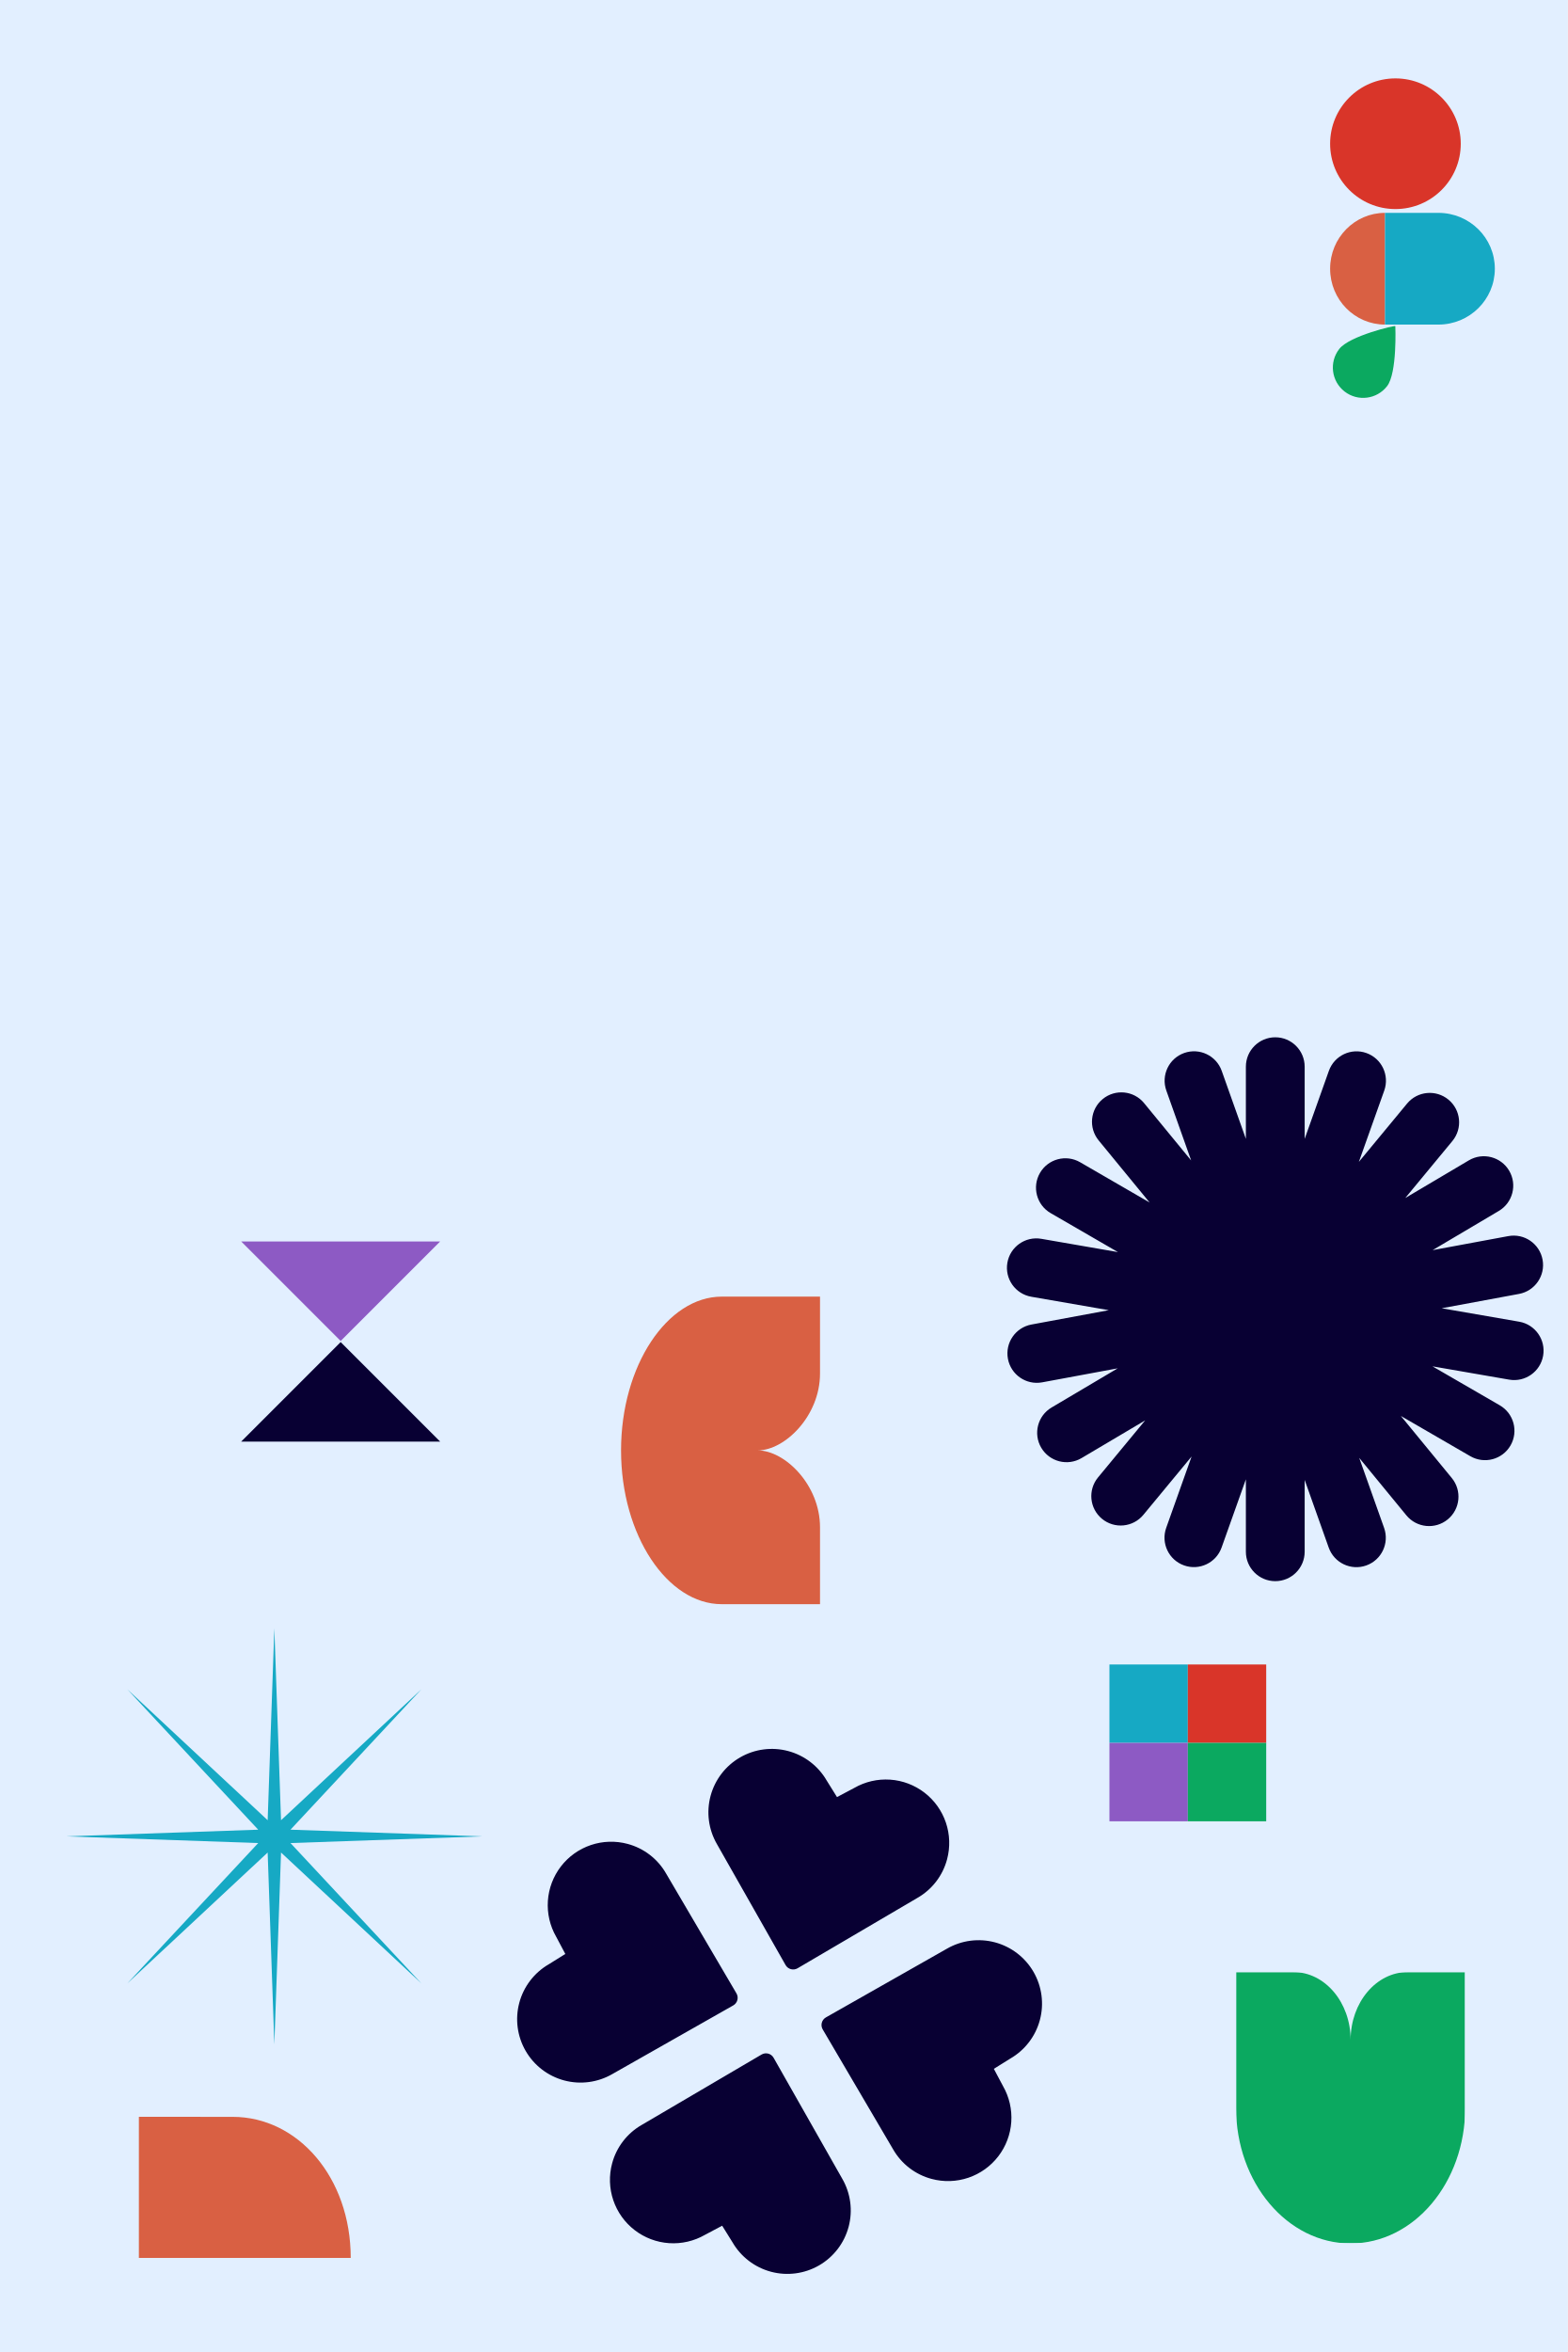
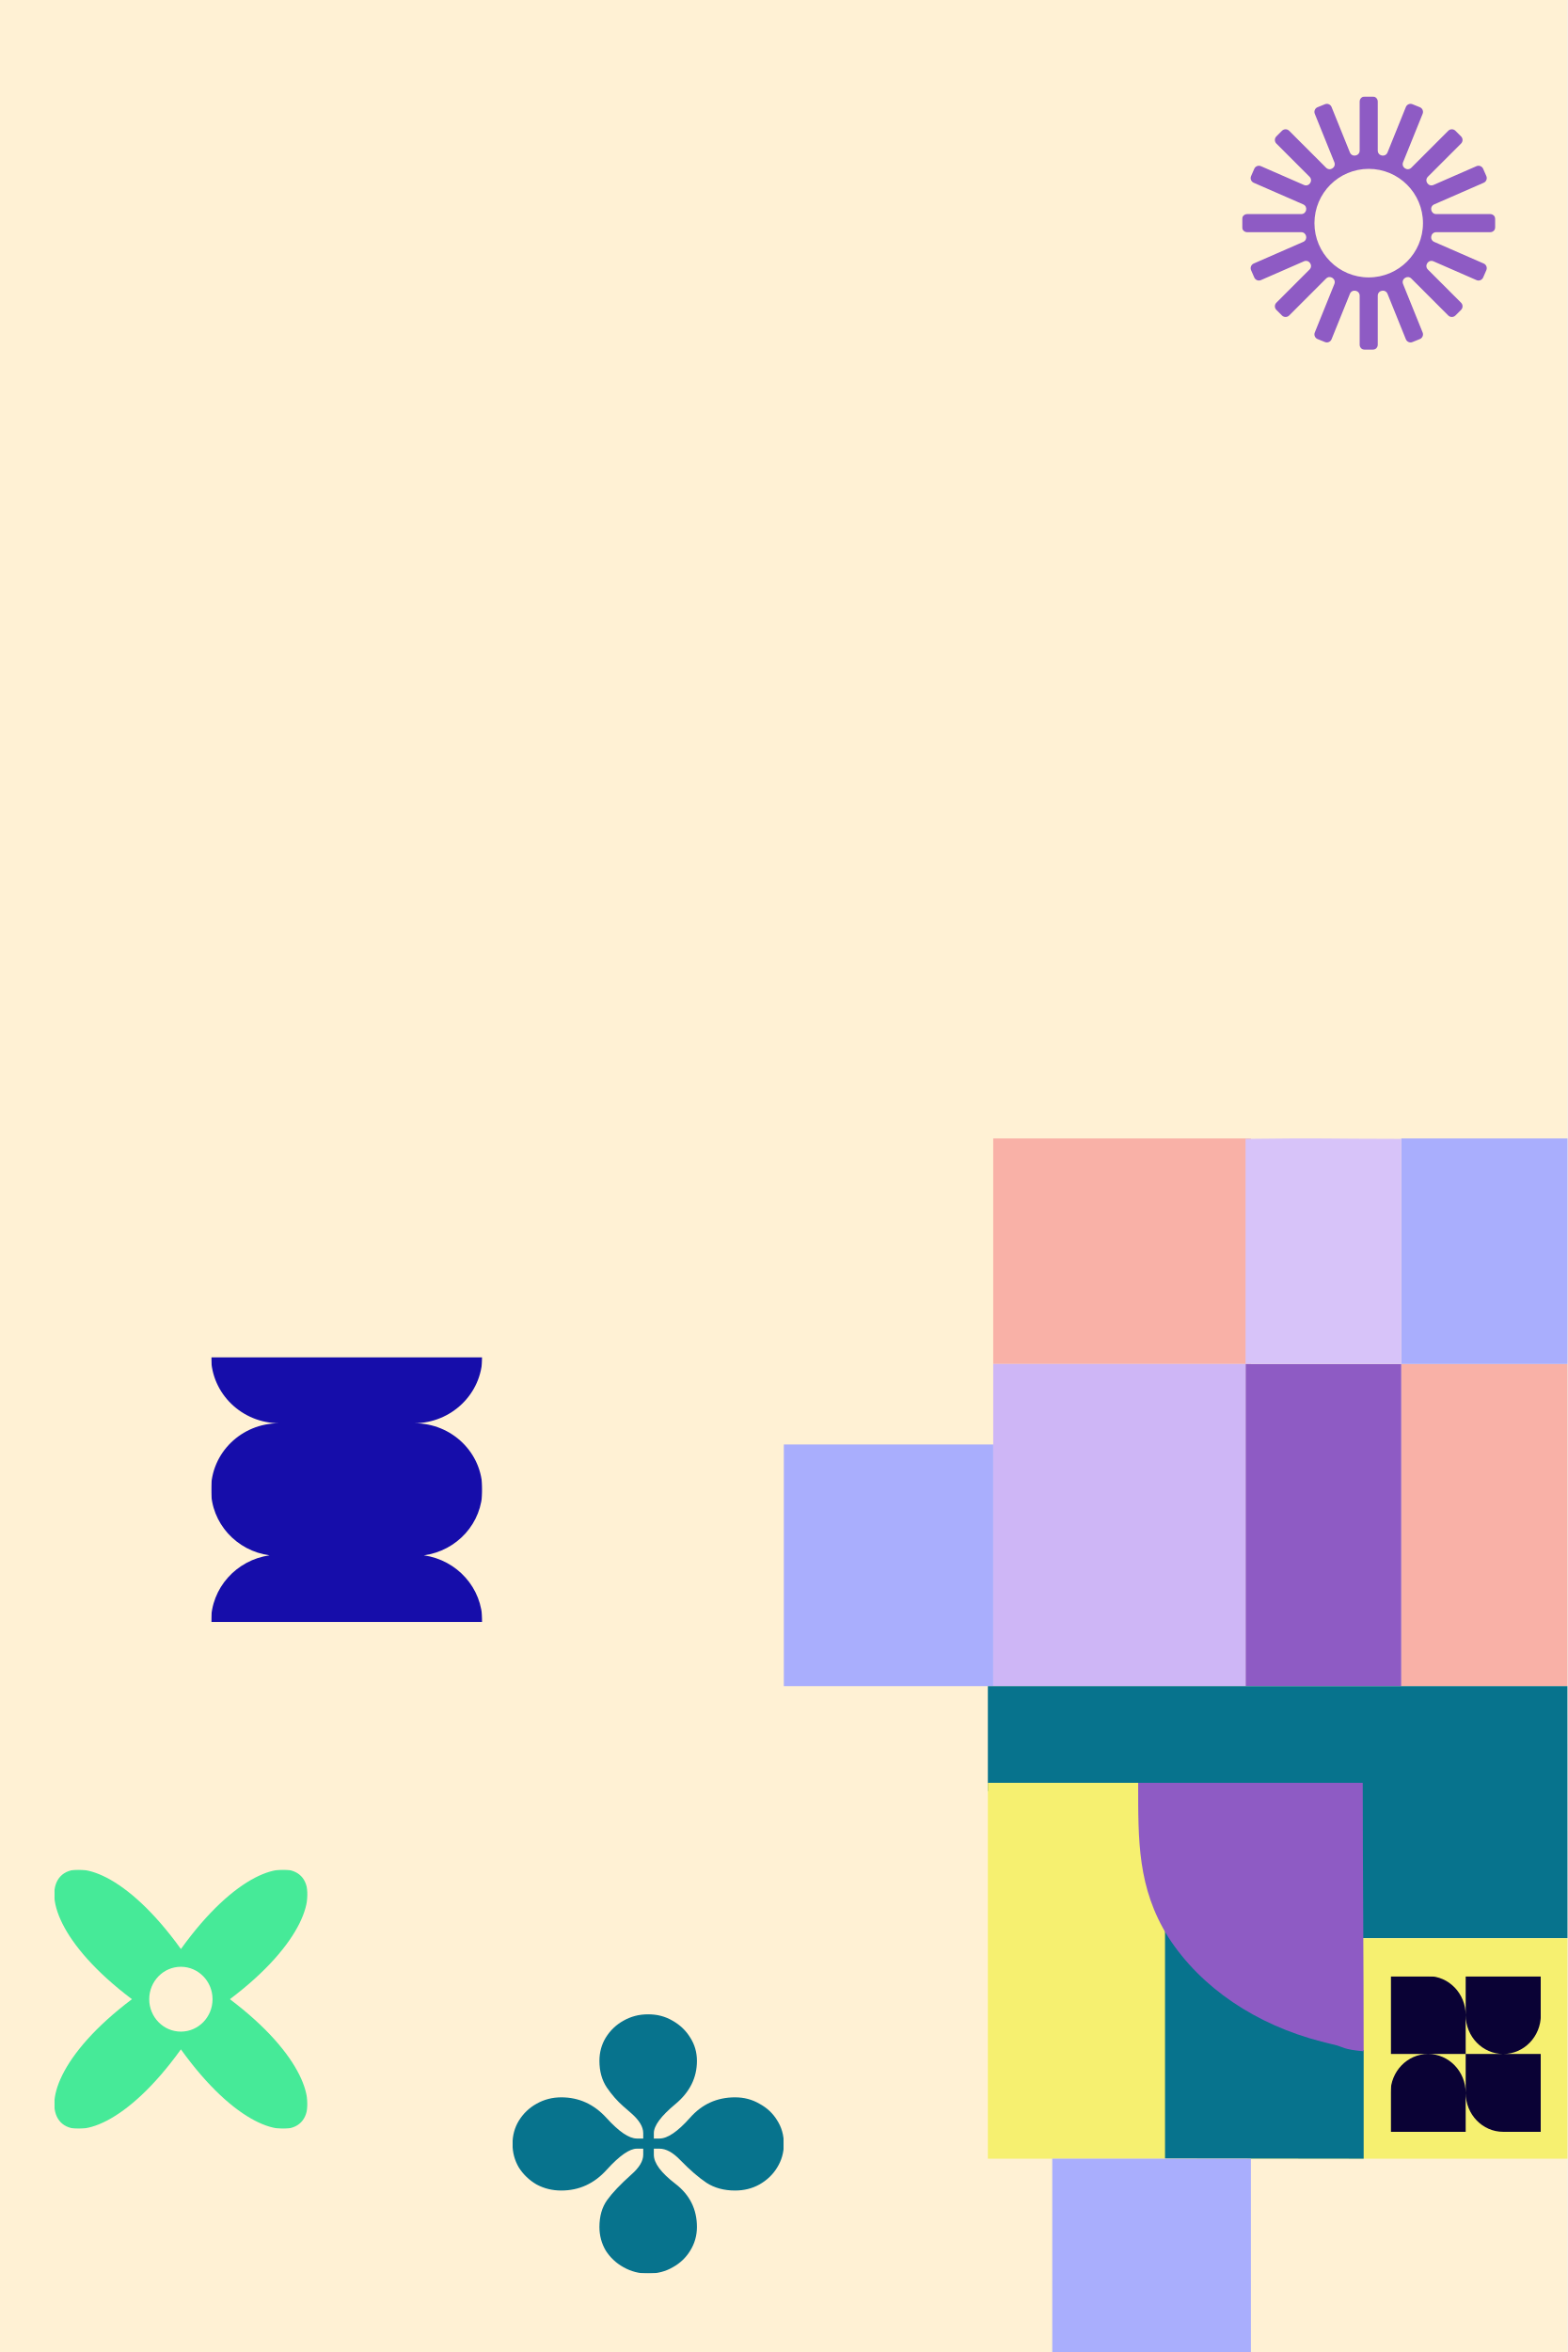
<svg xmlns="http://www.w3.org/2000/svg" width="260" height="390" viewBox="0 0 260 390" fill="none">
-   <rect width="260" height="390" fill="#E2EFFF" />
-   <path fill-rule="evenodd" clip-rule="evenodd" d="M155.258 311.992C156.1 310.897 156.715 309.645 157.07 308.311C157.608 306.304 157.54 304.183 156.874 302.215C156.208 300.247 154.974 298.52 153.328 297.253C151.682 295.986 149.697 295.235 147.624 295.095C145.551 294.955 143.483 295.432 141.681 296.467L138.817 297.987L137.111 295.25C135.715 292.835 133.417 291.074 130.722 290.353C128.027 289.633 125.157 290.013 122.742 291.409C120.327 292.805 118.566 295.103 117.845 297.798C117.125 300.493 117.505 303.363 118.901 305.778L130.286 325.835C130.38 326.002 130.508 326.149 130.66 326.267C130.812 326.384 130.986 326.47 131.172 326.52C131.357 326.57 131.551 326.582 131.742 326.556C131.932 326.531 132.116 326.467 132.282 326.37L152.17 314.692C153.368 314.005 154.417 313.087 155.258 311.992ZM103.329 355.054C102.488 356.149 101.872 357.4 101.518 358.735C100.979 360.742 101.047 362.863 101.713 364.831C102.379 366.799 103.613 368.525 105.259 369.792C106.906 371.06 108.891 371.811 110.964 371.951C113.036 372.091 115.104 371.613 116.906 370.579L119.77 369.059L121.476 371.796C122.872 374.211 125.171 375.972 127.865 376.692C130.56 377.413 133.431 377.033 135.846 375.637C138.26 374.241 140.021 371.942 140.742 369.248C141.462 366.553 141.082 363.683 139.686 361.268L128.301 341.211C128.207 341.044 128.08 340.897 127.927 340.779C127.775 340.661 127.601 340.575 127.416 340.525C127.23 340.476 127.036 340.463 126.845 340.489C126.655 340.515 126.471 340.579 126.305 340.676L106.418 352.353C105.22 353.041 104.17 353.958 103.329 355.054ZM154.506 361.299C153.171 360.945 151.92 360.329 150.824 359.488C149.729 358.647 148.811 357.597 148.124 356.399L136.447 336.511C136.349 336.345 136.286 336.162 136.26 335.971C136.234 335.781 136.246 335.587 136.296 335.401C136.346 335.215 136.432 335.041 136.55 334.889C136.667 334.737 136.814 334.61 136.982 334.515L157.038 323.131C159.453 321.734 162.324 321.355 165.019 322.075C167.713 322.795 170.012 324.557 171.408 326.971C172.804 329.386 173.183 332.257 172.463 334.951C171.743 337.646 169.982 339.944 167.567 341.34L164.829 343.046L166.35 345.911C167.384 347.712 167.861 349.78 167.721 351.853C167.581 353.926 166.83 355.911 165.563 357.557C164.296 359.204 162.57 360.438 160.602 361.104C158.634 361.77 156.512 361.838 154.506 361.299ZM107.763 307.558C106.668 306.717 105.416 306.101 104.082 305.747C102.075 305.208 99.954 305.276 97.986 305.942C96.018 306.608 94.291 307.842 93.024 309.488C91.757 311.135 91.006 313.12 90.866 315.193C90.726 317.265 91.203 319.333 92.237 321.135L93.758 323.999L91.02 325.705C88.606 327.102 86.844 329.4 86.124 332.095C85.404 334.789 85.784 337.659 87.18 340.074C88.576 342.489 90.874 344.251 93.569 344.971C96.263 345.691 99.134 345.311 101.549 343.915L121.606 332.531C121.773 332.436 121.92 332.309 122.037 332.156C122.155 332.004 122.241 331.83 122.291 331.645C122.341 331.459 122.353 331.265 122.327 331.074C122.301 330.884 122.238 330.7 122.141 330.535L110.463 310.647C109.776 309.449 108.858 308.399 107.763 307.558Z" fill="#080033" />
-   <rect x="184" y="276" width="13" height="13" fill="#16A9C4" />
-   <rect x="197" y="276" width="13" height="13" fill="#D93529" />
-   <rect x="184" y="289" width="13" height="13" fill="#8D5AC4" />
-   <rect x="197" y="289" width="13" height="13" fill="#0BA960" />
-   <g clip-path="url(#clip0_19192_4776)">
-     <mask id="mask0_19192_4776" style="mask-type:luminance" maskUnits="userSpaceOnUse" x="205" y="327" width="38" height="45">
-       <path d="M243 327H205V372H243V327Z" fill="white" />
+   <g opacity="0.99" clip-path="url(#clip0_19568_7209)">
+     <rect width="260" height="390" fill="#FFF1D4" />
+     <mask id="mask0_19568_7209" style="mask-type:luminance" maskUnits="userSpaceOnUse" x="206" y="16" width="42" height="42">
+       <path d="M248 16H206V58H248V16Z" fill="white" />
    </mask>
-     <g mask="url(#mask0_19192_4776)">
-       <path fill-rule="evenodd" clip-rule="evenodd" d="M214.5 327H205V349.5C205 361.926 213.507 372 224 372C234.493 372 243 361.926 243 349.5V327H233.5C228.253 327 224 332.037 224 338.25C224 332.037 219.747 327 214.5 327Z" fill="#0BA960" />
+     <g mask="url(#mask0_19568_7209)">
+       <path fill-rule="evenodd" clip-rule="evenodd" d="M227.66 16C228.124 16 228.5 16.376 228.5 16.84V24.962C228.5 25.885 229.773 26.132 230.119 25.276L233.161 17.746C233.335 17.316 233.825 17.108 234.255 17.282L235.479 17.776C235.909 17.95 236.117 18.44 235.943 18.87L232.699 26.898C232.356 27.746 233.425 28.454 234.072 27.807L240.195 21.684C240.523 21.356 241.054 21.356 241.382 21.684L242.316 22.617C242.644 22.945 242.644 23.477 242.316 23.805L236.818 29.303C236.162 29.96 236.898 31.039 237.748 30.667L244.873 27.554C245.298 27.368 245.794 27.562 245.979 27.988L246.508 29.197C246.693 29.622 246.499 30.117 246.074 30.303L237.864 33.89C237.03 34.255 237.29 35.5 238.2 35.5H247.16C247.624 35.5 248 35.876 248 36.34V37.66C248 38.124 247.624 38.5 247.16 38.5H238.201C237.29 38.5 237.03 39.745 237.864 40.11L246.074 43.697C246.499 43.883 246.693 44.378 246.508 44.803L245.979 46.012C245.794 46.438 245.298 46.632 244.873 46.446L237.748 43.333C236.898 42.961 236.162 44.04 236.818 44.697L242.316 50.194C242.644 50.523 242.644 51.054 242.316 51.383L241.382 52.316C241.054 52.644 240.523 52.644 240.195 52.316L234.072 46.193C233.425 45.546 232.356 46.254 232.699 47.102L235.943 55.13C236.117 55.56 235.909 56.05 235.479 56.224L234.255 56.718C233.825 56.892 233.335 56.684 233.161 56.254L230.119 48.724C229.773 47.867 228.5 48.115 228.5 49.038V57.16C228.5 57.624 228.124 58 227.66 58H226.34C225.876 58 225.5 57.624 225.5 57.16V49.038C225.5 48.115 224.227 47.867 223.881 48.724L220.839 56.254C220.665 56.684 220.175 56.892 219.745 56.718L218.521 56.224C218.091 56.05 217.883 55.56 218.057 55.13L221.301 47.102C221.644 46.254 220.575 45.546 219.928 46.193L213.805 52.316C213.477 52.644 212.945 52.644 212.617 52.316L211.684 51.383C211.356 51.054 211.356 50.523 211.684 50.194L217.182 44.697C217.838 44.04 217.102 42.961 216.252 43.333L209.127 46.446C208.702 46.632 208.206 46.438 208.021 46.012L207.492 44.803C207.307 44.378 207.501 43.883 207.926 43.697L216.136 40.11C216.97 39.745 216.71 38.5 215.799 38.5H206.84C206.376 38.5 206 38.124 206 37.66V36.34C206 35.876 206.376 35.5 206.84 35.5H215.8C216.71 35.5 216.97 34.255 216.136 33.89L207.926 30.303C207.501 30.117 207.307 29.622 207.492 29.197L208.021 27.988C208.206 27.562 208.702 27.368 209.127 27.554L216.252 30.667C217.102 31.039 217.838 29.96 217.182 29.303L211.684 23.805C211.356 23.477 211.356 22.945 211.684 22.617L212.617 21.684C212.945 21.356 213.477 21.356 213.805 21.684L219.928 27.807C220.575 28.454 221.643 27.746 221.301 26.898L218.057 18.87C217.883 18.44 218.091 17.95 218.521 17.776L219.745 17.282C220.175 17.108 220.665 17.316 220.839 17.746L223.881 25.276C224.227 26.132 225.5 25.885 225.5 24.962V16.84C225.5 16.376 225.876 16 226.34 16H227.66ZM227 46C231.97 46 236 41.971 236 37C236 32.029 231.97 28 227 28C222.029 28 218 32.029 218 37C218 41.971 222.029 46 227 46Z" fill="#8D5AC4" />
    </g>
+     <path d="M164.725 188.767C178.829 188.767 192.933 188.767 207.464 188.767C207.464 201.108 207.464 213.449 207.464 226.164C193.36 226.164 179.256 226.164 164.725 226.164C164.725 213.823 164.725 201.482 164.725 188.767Z" fill="#F9B0A6" />
+     <path d="M232.396 226.165C241.505 226.165 250.614 226.165 259.999 226.165C259.999 243.795 259.999 261.425 259.999 279.589C250.89 279.589 241.781 279.589 232.396 279.589C232.396 261.959 232.396 244.329 232.396 226.165Z" fill="#F9B0A6" />
+     <path d="M206.574 226.165C215.095 226.165 223.617 226.165 232.396 226.165C232.396 243.795 232.396 261.425 232.396 279.589C223.875 279.589 215.354 279.589 206.574 279.589C206.574 261.959 206.574 244.329 206.574 226.165Z" fill="#8D5AC4" />
+     <path d="M232.396 188.767C241.505 188.767 250.614 188.767 259.999 188.767C259.999 201.108 259.999 213.449 259.999 226.164C250.89 226.164 241.781 226.164 232.396 226.164C232.396 213.823 232.396 201.482 232.396 188.767Z" fill="#A8ADFD" />
+     <path d="M232.395 226.154V188.842C219.091 188.833 219.877 188.675 206.573 188.842V226.163C208.26 226.16 209.807 226.16 211.46 226.163L212.061 226.16C212.756 226.16 213.451 226.16 214.147 226.158C214.602 226.157 215.057 226.156 215.513 226.156C216.166 226.155 216.174 226.155 217.531 226.154L217.579 226.154L221.032 226.147C224.768 226.142 228.769 226.159 232.395 226.154Z" fill="#D7C3F9" />
+     <g clip-path="url(#clip1_19568_7209)">
+       <mask id="mask1_19568_7209" style="mask-type:luminance" maskUnits="userSpaceOnUse" x="85" y="334" width="45" height="43">
+         <path d="M130 334H85V377H130V334Z" fill="white" />
+       </mask>
+       <g mask="url(#mask1_19568_7209)">
+         <path d="M107.5 377C106.016 377 104.648 376.645 103.398 375.936C102.188 375.264 101.211 374.35 100.469 373.193C99.766 371.998 99.414 370.692 99.414 369.273C99.414 367.482 99.844 365.989 100.703 364.794C101.562 363.6 102.891 362.2 104.688 360.595C106.016 359.438 106.68 358.337 106.68 357.292V356.284H105.625C104.414 356.284 102.754 357.441 100.645 359.755C98.574 362.07 96.055 363.226 93.086 363.226C91.602 363.226 90.234 362.891 88.984 362.219C87.773 361.509 86.797 360.576 86.055 359.419C85.352 358.225 85 356.918 85 355.5C85 354.082 85.352 352.794 86.055 351.637C86.797 350.442 87.773 349.509 88.984 348.837C90.234 348.128 91.602 347.773 93.086 347.773C96.016 347.773 98.516 348.912 100.586 351.189C102.656 353.466 104.336 354.604 105.625 354.604H106.68V353.708C106.68 352.663 106.016 351.562 104.688 350.405L103.34 349.229C102.363 348.371 101.465 347.344 100.645 346.15C99.824 344.918 99.414 343.444 99.414 341.727C99.414 340.308 99.766 339.02 100.469 337.863C101.211 336.669 102.188 335.736 103.398 335.064C104.648 334.355 106.016 334 107.5 334C108.984 334 110.332 334.355 111.543 335.064C112.793 335.773 113.77 336.706 114.473 337.863C115.215 339.02 115.586 340.308 115.586 341.727C115.586 344.526 114.394 346.915 112.012 348.893C109.629 350.872 108.438 352.477 108.438 353.708V354.604H109.375C110.703 354.604 112.383 353.466 114.414 351.189C116.406 348.912 118.906 347.773 121.914 347.773C123.398 347.773 124.746 348.128 125.957 348.837C127.207 349.509 128.184 350.424 128.887 351.581C129.629 352.738 130 354.044 130 355.5C130 356.918 129.629 358.225 128.887 359.419C128.184 360.576 127.207 361.509 125.957 362.219C124.746 362.891 123.398 363.226 121.914 363.226C120.078 363.226 118.496 362.797 117.168 361.939C115.879 361.08 114.434 359.83 112.832 358.188C111.621 356.918 110.469 356.284 109.375 356.284H108.438V357.292C108.438 358.673 109.629 360.278 112.012 362.107C114.394 363.936 115.586 366.325 115.586 369.273C115.586 370.692 115.215 371.998 114.473 373.193C113.77 374.35 112.812 375.264 111.602 375.936C110.391 376.645 109.023 377 107.5 377Z" fill="#05728C" />
+       </g>
+     </g>
+     <path d="M206.575 226.164H164.726V255.64V255.903V279.589H206.575V226.164Z" fill="#CEB5F6" />
+     <path d="M129.999 239.52H164.725V279.588H129.999L129.999 239.52Z" fill="#A8ADFD" />
+     <g clip-path="url(#clip2_19568_7209)">
+       <mask id="mask2_19568_7209" style="mask-type:luminance" maskUnits="userSpaceOnUse" x="35" y="225" width="45" height="44">
+         <path d="M80 225H35V269H80V225Z" fill="white" />
+       </mask>
+       <g mask="url(#mask2_19568_7209)">
+         <path fill-rule="evenodd" clip-rule="evenodd" d="M35.001 269C35 268.963 35 268.927 35 268.89C35 263.304 39.216 258.681 44.706 257.897C39.223 257.161 35 252.563 35 247C35 240.925 40.037 236 46.25 236H46.362C40.125 236 35.061 231.085 35.001 225H79.999C79.939 231.085 74.875 236 68.638 236H68.75C74.963 236 80 240.925 80 247C80 252.563 75.777 257.161 70.294 257.897C75.784 258.681 80 263.304 80 268.89C80 268.927 80 268.963 79.999 269H35.001Z" fill="#140BA9" />
+       </g>
+     </g>
+     <path d="M163.835 279.59C195.564 279.59 227.293 279.59 259.983 279.59C259.983 293.255 259.999 307.301 259.999 321.38C248.716 321.38 237.433 321.38 225.808 321.38C225.808 327.296 225.791 333.152 225.791 339.247C222.892 338.963 222.892 338.963 221.933 338.701C221.612 338.613 221.612 338.613 221.284 338.524C221.064 338.461 220.844 338.397 220.617 338.332C220.383 338.265 220.149 338.198 219.907 338.129C210.696 335.406 202.865 329.456 198.188 321.163C193.808 313.121 193.913 306.408 193.913 296.998C183.987 296.998 174.062 296.998 163.835 296.998C163.835 291.665 163.835 285.084 163.835 279.59Z" fill="#05728C" />
+     <path d="M163.835 295.617C173.732 295.617 183.63 295.617 193.827 295.617C193.911 299.817 193.996 304.016 194.083 308.343C195.872 316.682 198.322 322.937 204.08 329.119C204.256 329.313 204.431 329.508 204.612 329.708C210.174 335.656 217.941 338.299 225.613 340.026C225.613 333.942 225.613 327.676 225.613 321.406C236.864 321.406 248.408 321.406 259.999 321.406C259.999 333.405 259.999 345.584 259.999 357.946C228.362 357.946 196.431 357.946 163.835 357.946C163.835 337.377 163.835 316.809 163.835 295.617Z" fill="#F6F06F" />
+     <path d="M193.218 308.082C193.305 308.082 193.392 308.082 193.482 308.082C193.514 308.242 193.546 308.402 193.578 308.567C195.179 316.509 198.102 322.999 203.795 328.95C203.976 329.145 204.157 329.341 204.344 329.542C210.081 335.516 218.249 338.212 226.163 339.947C226.163 345.886 226.163 351.826 226.163 357.945C215.342 357.945 204.366 357.904 193.218 357.904C193.218 341.463 193.218 325.021 193.218 308.082Z" fill="#05728C" />
+     <g clip-path="url(#clip3_19568_7209)">
+       <mask id="mask3_19568_7209" style="mask-type:luminance" maskUnits="userSpaceOnUse" x="9" y="310" width="42" height="43">
+         <path d="M51 310H9V353H51V310Z" fill="white" />
+       </mask>
+       <g mask="url(#mask3_19568_7209)">
+         <path fill-rule="evenodd" clip-rule="evenodd" d="M21.879 331.499C-2.491 349.878 12.059 364.774 30.004 339.819C47.938 364.774 62.487 349.878 38.129 331.499C62.498 313.123 47.949 298.225 30.004 323.182C12.047 298.234 -2.502 313.123 21.879 331.499ZM30 336.875C32.9 336.875 35.25 334.469 35.25 331.5C35.25 328.531 32.9 326.125 30 326.125C27.101 326.125 24.75 328.531 24.75 331.5C24.75 334.469 27.101 336.875 30 336.875Z" fill="#45EA97" />
+       </g>
+     </g>
+     <path d="M198.562 322.328C199.378 323.065 200.026 323.828 200.668 324.706C201.783 326.184 203 327.524 204.315 328.843C204.519 329.048 204.723 329.253 204.932 329.463C206.276 330.777 207.694 331.927 209.246 333.013C208.228 333.013 208.003 332.767 207.226 332.166C206.901 331.917 206.901 331.917 206.57 331.662C206.368 331.506 206.167 331.35 205.959 331.189C205.682 330.99 205.405 330.791 205.12 330.586C204.945 330.441 204.769 330.296 204.589 330.146C204.589 329.974 204.589 329.802 204.589 329.625C204.424 329.556 204.26 329.487 204.09 329.416C203.471 329.092 203.148 328.8 202.702 328.284C202.562 328.122 202.421 327.96 202.277 327.793C201.587 326.965 200.915 326.127 200.257 325.276C200.123 325.107 199.989 324.937 199.851 324.763C199.723 324.598 199.595 324.433 199.464 324.263C199.349 324.117 199.235 323.97 199.117 323.819C198.808 323.327 198.679 322.887 198.562 322.328Z" fill="#05728C" />
+     <g clip-path="url(#clip4_19568_7209)">
+       <mask id="mask4_19568_7209" style="mask-type:luminance" maskUnits="userSpaceOnUse" x="230" y="327" width="26" height="27">
+         <path d="M255.549 327.672H230.617V353.494H255.549V327.672Z" fill="white" />
+       </mask>
+       <g mask="url(#mask4_19568_7209)">
+         <path fill-rule="evenodd" clip-rule="evenodd" d="M236.85 327.672H230.617V340.583H236.85C233.408 340.583 230.617 343.473 230.617 347.038V353.494H243.083V347.038C243.083 350.604 245.874 353.494 249.316 353.494H255.549V340.583H249.316C252.758 340.583 255.549 337.693 255.549 334.127V327.672H243.083V334.127C243.083 330.562 240.292 327.672 236.85 327.672ZM243.083 340.583H236.85C240.292 340.583 243.083 343.473 243.083 347.038V340.583ZM243.083 340.583V334.127C243.083 337.693 245.874 340.583 249.316 340.583H243.083Z" fill="#080033" />
+       </g>
+     </g>
+     <path d="M214.589 336.574C215.539 336.665 216.374 336.808 217.26 337.019C217.172 337.166 217.084 337.313 216.993 337.465C216.475 337.409 216.475 337.409 215.924 337.316C215.836 337.218 215.748 337.12 215.657 337.019C215.119 336.851 215.119 336.851 214.589 336.723C214.589 336.674 214.589 336.625 214.589 336.574Z" fill="#05728C" />
+     <rect x="174.519" y="357.945" width="32.945" height="32.055" fill="#A8ADFD" />
+     <path d="M188.765 295.617C201.055 295.617 213.346 295.617 226.009 295.617C226.009 310.151 226.162 325.164 226.162 340.138C222.775 339.847 222.622 339.369 221.501 339.102C221.126 339.012 221.126 339.012 220.743 338.921C220.486 338.857 220.229 338.792 219.964 338.725C219.691 338.657 219.417 338.588 219.135 338.518C208.372 335.741 199.223 329.672 193.759 321.213C188.642 313.01 188.765 305.216 188.765 295.617Z" fill="#8D5AC4" />
  </g>
-   <path fill-rule="evenodd" clip-rule="evenodd" d="M136 227.75L136 215L119.699 215C110.696 215 103 226.417 103 240.5C103 254.583 110.696 266 119.699 266L136 266L136 253.25C136 246.208 130.164 240.5 125.663 240.5C130.164 240.5 136 234.792 136 227.75Z" fill="#D96043" />
-   <path d="M56.5 205.855H73L56.5 222.355L40 205.855H56.5Z" fill="#8D5AC4" />
-   <path d="M56.5 239.039L40 239.039L56.5 222.54L73 239.039L56.5 239.039Z" fill="#080033" />
-   <path d="M45.5 270L46.609 301.823L69.895 280.105L48.178 303.391L80 304.5L48.178 305.609L69.895 328.895L46.609 307.178L45.5 339L44.391 307.178L21.105 328.895L42.823 305.609L11 304.5L42.823 303.391L21.105 280.105L44.391 301.823L45.5 270Z" fill="#16A9C4" />
-   <path fill-rule="evenodd" clip-rule="evenodd" d="M58.168 374.4C58.168 361.05 49.398 351.008 38.58 351.008C32.937 351.008 23.966 351 23.033 351C23.033 356.846 23.033 368.013 23.033 374.4H58.168Z" fill="#D96043" />
-   <path d="M211.503 172C214.195 172 216.378 174.183 216.378 176.875V188.842L220.392 177.568C221.295 175.032 224.083 173.708 226.619 174.611C229.155 175.514 230.479 178.303 229.576 180.839L225.367 192.659L233.363 182.989C235.079 180.915 238.152 180.623 240.227 182.339C242.301 184.054 242.592 187.127 240.877 189.202L233.065 198.648L243.611 192.404C245.928 191.033 248.918 191.798 250.29 194.114C251.662 196.431 250.896 199.421 248.579 200.793L237.601 207.293L250.152 204.967C252.799 204.476 255.343 206.224 255.834 208.871C256.325 211.518 254.576 214.062 251.929 214.553L239.103 216.93L251.957 219.159C254.61 219.619 256.388 222.143 255.928 224.796C255.468 227.448 252.944 229.225 250.292 228.766L237.573 226.56L248.74 233.026C251.07 234.376 251.865 237.358 250.516 239.688C249.166 242.017 246.184 242.812 243.854 241.463L232.332 234.79L240.781 245.082C242.489 247.163 242.187 250.234 240.106 251.942C238.026 253.65 234.954 253.348 233.246 251.268L225.427 241.742L229.554 253.354C230.455 255.89 229.13 258.677 226.594 259.579C224.057 260.481 221.269 259.155 220.367 256.618L216.378 245.393V257.307C216.378 259.999 214.195 262.182 211.503 262.182C208.811 262.182 206.628 259.999 206.628 257.307V245.295L202.599 256.612C201.695 259.148 198.908 260.472 196.372 259.569C193.836 258.666 192.511 255.878 193.414 253.342L197.625 241.512L189.624 251.189C187.908 253.264 184.836 253.555 182.761 251.84C180.686 250.124 180.395 247.052 182.11 244.978L189.924 235.526L179.371 241.776C177.055 243.148 174.065 242.382 172.693 240.065C171.322 237.749 172.087 234.759 174.403 233.387L185.371 226.891L172.845 229.214C170.198 229.705 167.654 227.956 167.163 225.31C166.672 222.662 168.42 220.119 171.067 219.628L183.893 217.25L171.042 215.021C168.39 214.561 166.612 212.038 167.072 209.386C167.532 206.733 170.055 204.956 172.708 205.416L185.412 207.618L174.251 201.155C171.922 199.806 171.127 196.824 172.476 194.494C173.825 192.164 176.808 191.37 179.138 192.719L190.66 199.391L182.212 189.1C180.504 187.019 180.806 183.947 182.887 182.239C184.968 180.531 188.039 180.833 189.747 182.914L197.554 192.424L193.434 180.83C192.532 178.293 193.858 175.506 196.395 174.604C198.931 173.703 201.719 175.029 202.62 177.565L206.628 188.842V176.875C206.628 174.183 208.811 172 211.503 172Z" fill="#080033" />
-   <circle cx="231.433" cy="23.833" r="10.833" fill="#D93529" />
-   <path fill-rule="evenodd" clip-rule="evenodd" d="M229.706 35.295C224.677 35.295 220.6 39.442 220.6 44.558C220.6 49.674 224.677 53.821 229.706 53.821L229.706 35.295Z" fill="#D96043" />
-   <path fill-rule="evenodd" clip-rule="evenodd" d="M238.554 53.822C243.726 53.822 247.918 49.674 247.918 44.558C247.918 39.442 243.726 35.295 238.554 35.295L229.705 35.295L229.705 53.822L238.554 53.822Z" fill="#16A9C4" />
-   <path d="M230.047 64.031C228.346 66.223 225.19 66.621 222.998 64.92C220.806 63.218 220.408 60.062 222.109 57.87C223.81 55.678 231.393 53.914 231.413 54.076C231.413 54.076 231.749 61.839 230.047 64.031Z" fill="#0BA960" />
  <defs>
-     <clipPath id="clip0_19192_4776">
-       <rect width="38" height="45" fill="white" transform="translate(205 327)" />
+     <clipPath id="clip0_19568_7209">
+       <rect width="260" height="390" fill="white" />
+     </clipPath>
+     <clipPath id="clip1_19568_7209">
+       <rect width="45" height="43" fill="white" transform="translate(85 334)" />
+     </clipPath>
+     <clipPath id="clip2_19568_7209">
+       <rect width="45" height="44" fill="white" transform="translate(35 225)" />
+     </clipPath>
+     <clipPath id="clip3_19568_7209">
+       <rect width="42" height="43" fill="white" transform="translate(9 310)" />
+     </clipPath>
+     <clipPath id="clip4_19568_7209">
+       <rect width="24.931" height="25.822" fill="white" transform="translate(230.617 327.672)" />
    </clipPath>
  </defs>
</svg>
